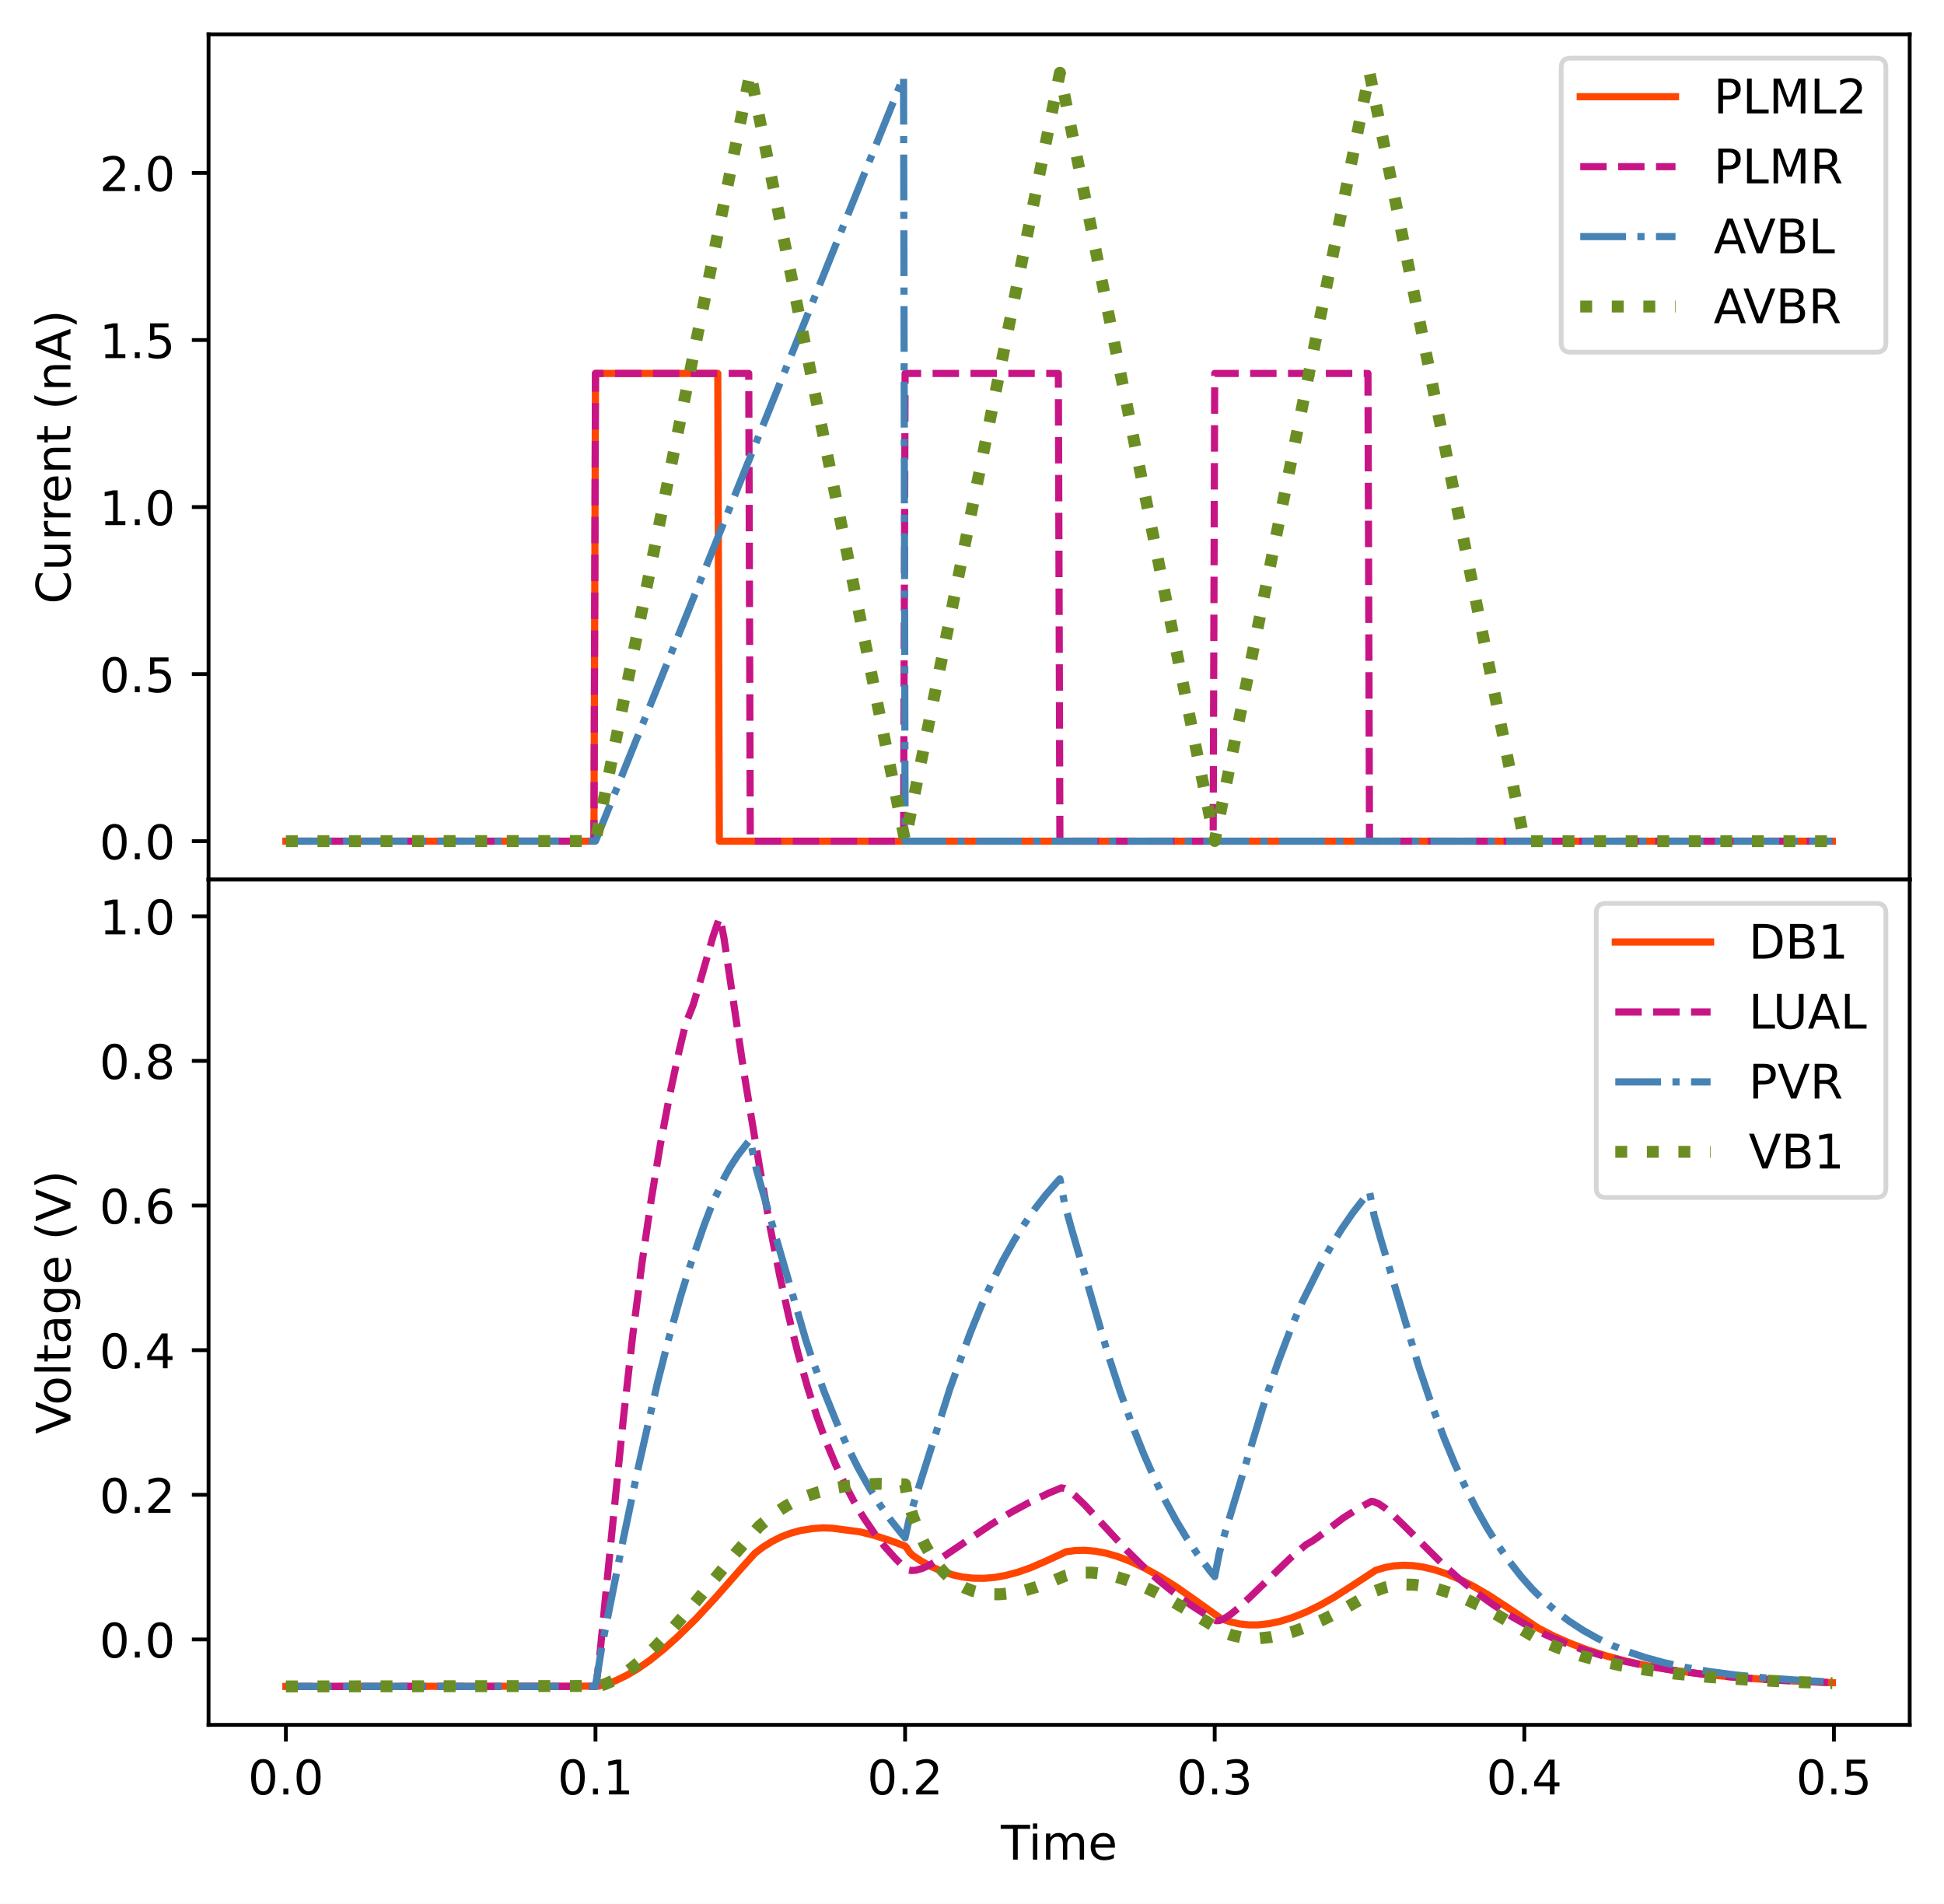
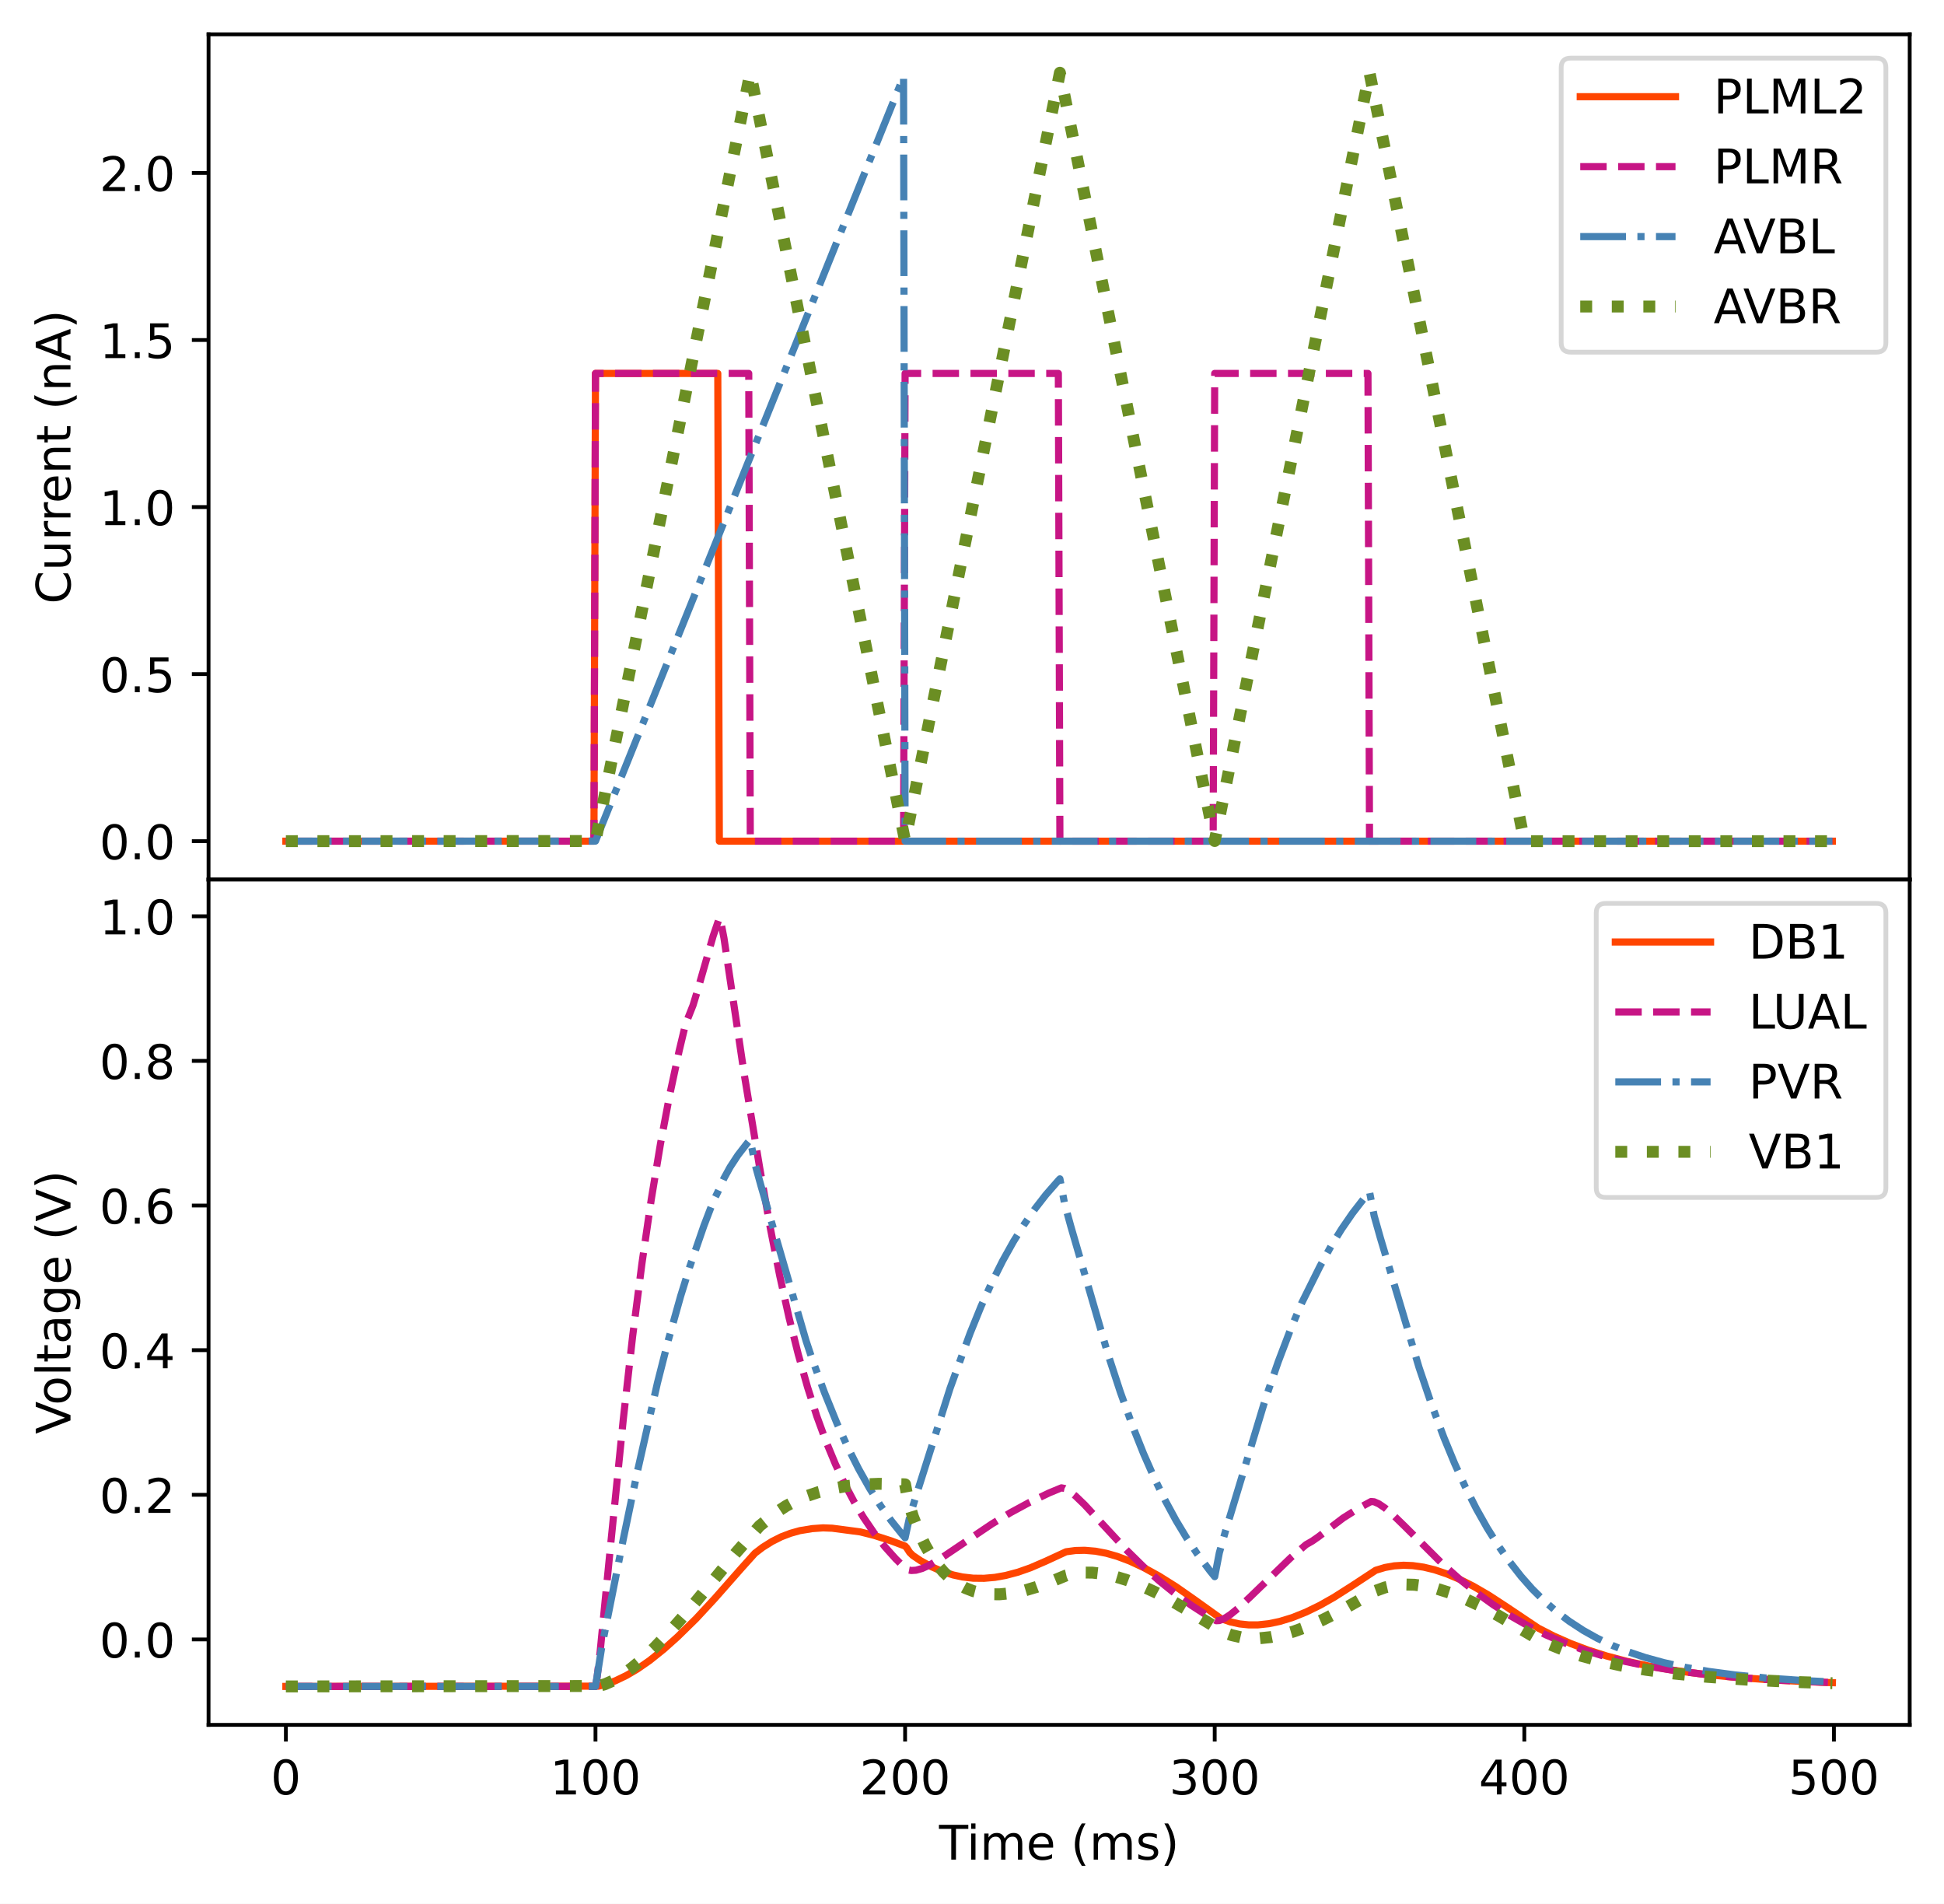
<svg xmlns="http://www.w3.org/2000/svg" xmlns:xlink="http://www.w3.org/1999/xlink" width="408.101pt" height="399.572pt" viewBox="0 0 408.101 399.572" version="1.1">
  <defs>
    <style type="text/css">*{stroke-linejoin: round; stroke-linecap: butt}</style>
  </defs>
  <g id="figure_1">
    <g id="patch_1">
      <path d="M 0 399.572  L 408.101 399.572  L 408.101 0  L 0 0  z " style="fill: #ffffff" />
    </g>
    <g id="axes_1">
      <g id="patch_2">
        <path d="M 43.781 184.608  L 400.901 184.608  L 400.901 7.2  L 43.781 7.2  z " style="fill: #ffffff" />
      </g>
      <g id="matplotlib.axis_1">
        <g id="xtick_1">
          <g id="line2d_1">
            <defs>
-               <path id="ma5ffc5fc45" d="M 0 0  L 0 3.5  " style="stroke: #000000; stroke-width: 0.8" />
+               <path id="m51ab5b1b56" d="M 0 0  L 0 3.5  " style="stroke: #000000; stroke-width: 0.8" />
            </defs>
            <g>
-               <use xlink:href="#ma5ffc5fc45" x="60.014" y="184.608" style="stroke: #000000; stroke-width: 0.8" />
+               <use xlink:href="#m51ab5b1b56" x="60.014" y="184.608" style="stroke: #000000; stroke-width: 0.8" />
            </g>
          </g>
        </g>
        <g id="xtick_2">
          <g id="line2d_2">
            <g>
-               <use xlink:href="#ma5ffc5fc45" x="125.01" y="184.608" style="stroke: #000000; stroke-width: 0.8" />
+               <use xlink:href="#m51ab5b1b56" x="125.01" y="184.608" style="stroke: #000000; stroke-width: 0.8" />
            </g>
          </g>
        </g>
        <g id="xtick_3">
          <g id="line2d_3">
            <g>
-               <use xlink:href="#ma5ffc5fc45" x="190.006" y="184.608" style="stroke: #000000; stroke-width: 0.8" />
+               <use xlink:href="#m51ab5b1b56" x="190.006" y="184.608" style="stroke: #000000; stroke-width: 0.8" />
            </g>
          </g>
        </g>
        <g id="xtick_4">
          <g id="line2d_4">
            <g>
-               <use xlink:href="#ma5ffc5fc45" x="255.002" y="184.608" style="stroke: #000000; stroke-width: 0.8" />
+               <use xlink:href="#m51ab5b1b56" x="255.002" y="184.608" style="stroke: #000000; stroke-width: 0.8" />
            </g>
          </g>
        </g>
        <g id="xtick_5">
          <g id="line2d_5">
            <g>
-               <use xlink:href="#ma5ffc5fc45" x="319.998" y="184.608" style="stroke: #000000; stroke-width: 0.8" />
+               <use xlink:href="#m51ab5b1b56" x="319.998" y="184.608" style="stroke: #000000; stroke-width: 0.8" />
            </g>
          </g>
        </g>
        <g id="xtick_6">
          <g id="line2d_6">
            <g>
-               <use xlink:href="#ma5ffc5fc45" x="384.994" y="184.608" style="stroke: #000000; stroke-width: 0.8" />
+               <use xlink:href="#m51ab5b1b56" x="384.994" y="184.608" style="stroke: #000000; stroke-width: 0.8" />
            </g>
          </g>
        </g>
      </g>
      <g id="matplotlib.axis_2">
        <g id="ytick_1">
          <g id="line2d_7">
            <defs>
-               <path id="meb4edc6df3" d="M 0 0  L -3.5 0  " style="stroke: #000000; stroke-width: 0.8" />
+               <path id="m906e0d917c" d="M 0 0  L -3.5 0  " style="stroke: #000000; stroke-width: 0.8" />
            </defs>
            <g>
-               <use xlink:href="#meb4edc6df3" x="43.781" y="176.544" style="stroke: #000000; stroke-width: 0.8" />
+               <use xlink:href="#m906e0d917c" x="43.781" y="176.544" style="stroke: #000000; stroke-width: 0.8" />
            </g>
          </g>
          <g id="text_1">
            <text style="font: 10px 'DejaVu Sans', 'Bitstream Vera Sans', 'Computer Modern Sans Serif', 'Lucida Grande', 'Verdana', 'Geneva', 'Lucid', 'Arial', 'Helvetica', 'Avant Garde', sans-serif; text-anchor: end" x="36.781" y="180.343" transform="rotate(-0 36.78125 180.3432)">0.0</text>
          </g>
        </g>
        <g id="ytick_2">
          <g id="line2d_8">
            <g>
-               <use xlink:href="#meb4edc6df3" x="43.781" y="141.483" style="stroke: #000000; stroke-width: 0.8" />
+               <use xlink:href="#m906e0d917c" x="43.781" y="141.483" style="stroke: #000000; stroke-width: 0.8" />
            </g>
          </g>
          <g id="text_2">
            <text style="font: 10px 'DejaVu Sans', 'Bitstream Vera Sans', 'Computer Modern Sans Serif', 'Lucida Grande', 'Verdana', 'Geneva', 'Lucid', 'Arial', 'Helvetica', 'Avant Garde', sans-serif; text-anchor: end" x="36.781" y="145.282" transform="rotate(-0 36.78125 145.2823)">0.5</text>
          </g>
        </g>
        <g id="ytick_3">
          <g id="line2d_9">
            <g>
-               <use xlink:href="#meb4edc6df3" x="43.781" y="106.422" style="stroke: #000000; stroke-width: 0.8" />
+               <use xlink:href="#m906e0d917c" x="43.781" y="106.422" style="stroke: #000000; stroke-width: 0.8" />
            </g>
          </g>
          <g id="text_3">
            <text style="font: 10px 'DejaVu Sans', 'Bitstream Vera Sans', 'Computer Modern Sans Serif', 'Lucida Grande', 'Verdana', 'Geneva', 'Lucid', 'Arial', 'Helvetica', 'Avant Garde', sans-serif; text-anchor: end" x="36.781" y="110.221" transform="rotate(-0 36.78125 110.2215)">1.0</text>
          </g>
        </g>
        <g id="ytick_4">
          <g id="line2d_10">
            <g>
-               <use xlink:href="#meb4edc6df3" x="43.781" y="71.361" style="stroke: #000000; stroke-width: 0.8" />
+               <use xlink:href="#m906e0d917c" x="43.781" y="71.361" style="stroke: #000000; stroke-width: 0.8" />
            </g>
          </g>
          <g id="text_4">
            <text style="font: 10px 'DejaVu Sans', 'Bitstream Vera Sans', 'Computer Modern Sans Serif', 'Lucida Grande', 'Verdana', 'Geneva', 'Lucid', 'Arial', 'Helvetica', 'Avant Garde', sans-serif; text-anchor: end" x="36.781" y="75.161" transform="rotate(-0 36.78125 75.16061)">1.5</text>
          </g>
        </g>
        <g id="ytick_5">
          <g id="line2d_11">
            <g>
-               <use xlink:href="#meb4edc6df3" x="43.781" y="36.301" style="stroke: #000000; stroke-width: 0.8" />
+               <use xlink:href="#m906e0d917c" x="43.781" y="36.301" style="stroke: #000000; stroke-width: 0.8" />
            </g>
          </g>
          <g id="text_5">
            <text style="font: 10px 'DejaVu Sans', 'Bitstream Vera Sans', 'Computer Modern Sans Serif', 'Lucida Grande', 'Verdana', 'Geneva', 'Lucid', 'Arial', 'Helvetica', 'Avant Garde', sans-serif; text-anchor: end" x="36.781" y="40.1" transform="rotate(-0 36.78125 40.09974)">2.0</text>
          </g>
        </g>
        <g id="text_6">
          <text style="font: 10px 'DejaVu Sans', 'Bitstream Vera Sans', 'Computer Modern Sans Serif', 'Lucida Grande', 'Verdana', 'Geneva', 'Lucid', 'Arial', 'Helvetica', 'Avant Garde', sans-serif; text-anchor: middle" x="14.798" y="95.904" transform="rotate(-90 14.79844 95.904)">Current (nA)</text>
        </g>
      </g>
      <g id="line2d_12">
-         <path d="M 60.014 176.544  L 124.685 176.544  L 125.01 78.374  L 150.683 78.374  L 151.008 176.544  L 384.669 176.544  L 384.669 176.544  " clip-path="url(#pa8894a0bd1)" style="fill: none; stroke: #ff4500; stroke-width: 1.5; stroke-linecap: square" />
+         <path d="M 60.014 176.544  L 124.685 176.544  L 125.01 78.374  L 150.683 78.374  L 151.008 176.544  L 384.669 176.544  L 384.669 176.544  " clip-path="url(#p26bff8b11b)" style="fill: none; stroke: #ff4500; stroke-width: 1.5; stroke-linecap: square" />
      </g>
      <g id="line2d_13">
-         <path d="M 60.014 176.544  L 124.685 176.544  L 125.01 78.374  L 157.183 78.374  L 157.508 176.544  L 189.681 176.544  L 190.006 78.374  L 222.179 78.374  L 222.504 176.544  L 254.677 176.544  L 255.002 78.374  L 287.175 78.374  L 287.5 176.544  L 384.669 176.544  L 384.669 176.544  " clip-path="url(#pa8894a0bd1)" style="fill: none; stroke-dasharray: 5.55,2.4; stroke-dashoffset: 0; stroke: #c71585; stroke-width: 1.5" />
+         <path d="M 60.014 176.544  L 124.685 176.544  L 125.01 78.374  L 157.183 78.374  L 157.508 176.544  L 189.681 176.544  L 190.006 78.374  L 222.179 78.374  L 222.504 176.544  L 254.677 176.544  L 255.002 78.374  L 287.175 78.374  L 287.5 176.544  L 384.669 176.544  L 384.669 176.544  " clip-path="url(#p26bff8b11b)" style="fill: none; stroke-dasharray: 5.55,2.4; stroke-dashoffset: 0; stroke: #c71585; stroke-width: 1.5" />
      </g>
      <g id="line2d_14">
-         <path d="M 60.014 176.544  L 125.01 176.528  L 189.681 16.054  L 190.006 176.544  L 384.669 176.544  L 384.669 176.544  " clip-path="url(#pa8894a0bd1)" style="fill: none; stroke-dasharray: 9.6,2.4,1.5,2.4; stroke-dashoffset: 0; stroke: #4682b4; stroke-width: 1.5" />
+         <path d="M 60.014 176.544  L 125.01 176.528  L 189.681 16.054  L 190.006 176.544  L 384.669 176.544  L 384.669 176.544  " clip-path="url(#p26bff8b11b)" style="fill: none; stroke-dasharray: 9.6,2.4,1.5,2.4; stroke-dashoffset: 0; stroke: #4682b4; stroke-width: 1.5" />
      </g>
      <g id="line2d_15">
-         <path d="M 60.014 176.544  L 125.01 176.512  L 157.508 15.264  L 190.006 176.512  L 222.504 15.264  L 255.002 176.512  L 287.5 15.264  L 319.998 176.544  L 384.669 176.544  L 384.669 176.544  " clip-path="url(#pa8894a0bd1)" style="fill: none; stroke-dasharray: 2.5,4.125; stroke-dashoffset: 0; stroke: #6b8e23; stroke-width: 2.5" />
+         <path d="M 60.014 176.544  L 125.01 176.512  L 157.508 15.264  L 190.006 176.512  L 222.504 15.264  L 255.002 176.512  L 287.5 15.264  L 319.998 176.544  L 384.669 176.544  L 384.669 176.544  " clip-path="url(#p26bff8b11b)" style="fill: none; stroke-dasharray: 2.5,4.125; stroke-dashoffset: 0; stroke: #6b8e23; stroke-width: 2.5" />
      </g>
      <g id="patch_3">
        <path d="M 43.781 184.608  L 43.781 7.2  " style="fill: none; stroke: #000000; stroke-width: 0.8; stroke-linejoin: miter; stroke-linecap: square" />
      </g>
      <g id="patch_4">
        <path d="M 400.901 184.608  L 400.901 7.2  " style="fill: none; stroke: #000000; stroke-width: 0.8; stroke-linejoin: miter; stroke-linecap: square" />
      </g>
      <g id="patch_5">
        <path d="M 43.781 184.608  L 400.901 184.608  " style="fill: none; stroke: #000000; stroke-width: 0.8; stroke-linejoin: miter; stroke-linecap: square" />
      </g>
      <g id="patch_6">
        <path d="M 43.781 7.2  L 400.901 7.2  " style="fill: none; stroke: #000000; stroke-width: 0.8; stroke-linejoin: miter; stroke-linecap: square" />
      </g>
      <g id="legend_1">
        <g id="patch_7">
          <path d="M 329.737 73.912  L 393.901 73.912  Q 395.901 73.912 395.901 71.912  L 395.901 14.2  Q 395.901 12.2 393.901 12.2  L 329.737 12.2  Q 327.737 12.2 327.737 14.2  L 327.737 71.912  Q 327.737 73.912 329.737 73.912  z " style="fill: #ffffff; opacity: 0.8; stroke: #cccccc; stroke-linejoin: miter" />
        </g>
        <g id="line2d_16">
          <path d="M 331.737 20.298  L 341.737 20.298  L 351.737 20.298  " style="fill: none; stroke: #ff4500; stroke-width: 1.5; stroke-linecap: square" />
        </g>
        <g id="text_7">
          <text style="font: 10px 'DejaVu Sans', 'Bitstream Vera Sans', 'Computer Modern Sans Serif', 'Lucida Grande', 'Verdana', 'Geneva', 'Lucid', 'Arial', 'Helvetica', 'Avant Garde', sans-serif; text-anchor: start" x="359.737" y="23.798" transform="rotate(-0 359.7372 23.79844)">PLML2</text>
        </g>
        <g id="line2d_17">
          <path d="M 331.737 34.977  L 341.737 34.977  L 351.737 34.977  " style="fill: none; stroke-dasharray: 5.55,2.4; stroke-dashoffset: 0; stroke: #c71585; stroke-width: 1.5" />
        </g>
        <g id="text_8">
          <text style="font: 10px 'DejaVu Sans', 'Bitstream Vera Sans', 'Computer Modern Sans Serif', 'Lucida Grande', 'Verdana', 'Geneva', 'Lucid', 'Arial', 'Helvetica', 'Avant Garde', sans-serif; text-anchor: start" x="359.737" y="38.477" transform="rotate(-0 359.7372 38.47656)">PLMR</text>
        </g>
        <g id="line2d_18">
          <path d="M 331.737 49.655  L 341.737 49.655  L 351.737 49.655  " style="fill: none; stroke-dasharray: 9.6,2.4,1.5,2.4; stroke-dashoffset: 0; stroke: #4682b4; stroke-width: 1.5" />
        </g>
        <g id="text_9">
          <text style="font: 10px 'DejaVu Sans', 'Bitstream Vera Sans', 'Computer Modern Sans Serif', 'Lucida Grande', 'Verdana', 'Geneva', 'Lucid', 'Arial', 'Helvetica', 'Avant Garde', sans-serif; text-anchor: start" x="359.737" y="53.155" transform="rotate(-0 359.7372 53.15469)">AVBL</text>
        </g>
        <g id="line2d_19">
          <path d="M 331.737 64.333  L 341.737 64.333  L 351.737 64.333  " style="fill: none; stroke-dasharray: 2.5,4.125; stroke-dashoffset: 0; stroke: #6b8e23; stroke-width: 2.5" />
        </g>
        <g id="text_10">
          <text style="font: 10px 'DejaVu Sans', 'Bitstream Vera Sans', 'Computer Modern Sans Serif', 'Lucida Grande', 'Verdana', 'Geneva', 'Lucid', 'Arial', 'Helvetica', 'Avant Garde', sans-serif; text-anchor: start" x="359.737" y="67.833" transform="rotate(-0 359.7372 67.83281)">AVBR</text>
        </g>
      </g>
    </g>
    <g id="axes_2">
      <g id="patch_8">
        <path d="M 43.781 362.016  L 400.901 362.016  L 400.901 184.608  L 43.781 184.608  z " style="fill: #ffffff" />
      </g>
      <g id="matplotlib.axis_3">
        <g id="xtick_7">
          <g id="line2d_20">
            <g>
-               <use xlink:href="#ma5ffc5fc45" x="60.014" y="362.016" style="stroke: #000000; stroke-width: 0.8" />
+               <use xlink:href="#m51ab5b1b56" x="60.014" y="362.016" style="stroke: #000000; stroke-width: 0.8" />
            </g>
          </g>
          <g id="text_11">
-             <text style="font: 10px 'DejaVu Sans', 'Bitstream Vera Sans', 'Computer Modern Sans Serif', 'Lucida Grande', 'Verdana', 'Geneva', 'Lucid', 'Arial', 'Helvetica', 'Avant Garde', sans-serif; text-anchor: middle" x="60.014" y="376.614" transform="rotate(-0 60.01398 376.6144)">0.0</text>
+             <text style="font: 10px 'DejaVu Sans', 'Bitstream Vera Sans', 'Computer Modern Sans Serif', 'Lucida Grande', 'Verdana', 'Geneva', 'Lucid', 'Arial', 'Helvetica', 'Avant Garde', sans-serif; text-anchor: middle" x="60.014" y="376.614" transform="rotate(-0 60.01398 376.6144)">0</text>
          </g>
        </g>
        <g id="xtick_8">
          <g id="line2d_21">
            <g>
-               <use xlink:href="#ma5ffc5fc45" x="125.01" y="362.016" style="stroke: #000000; stroke-width: 0.8" />
+               <use xlink:href="#m51ab5b1b56" x="125.01" y="362.016" style="stroke: #000000; stroke-width: 0.8" />
            </g>
          </g>
          <g id="text_12">
-             <text style="font: 10px 'DejaVu Sans', 'Bitstream Vera Sans', 'Computer Modern Sans Serif', 'Lucida Grande', 'Verdana', 'Geneva', 'Lucid', 'Arial', 'Helvetica', 'Avant Garde', sans-serif; text-anchor: middle" x="125.01" y="376.614" transform="rotate(-0 125.0099 376.6144)">0.1</text>
+             <text style="font: 10px 'DejaVu Sans', 'Bitstream Vera Sans', 'Computer Modern Sans Serif', 'Lucida Grande', 'Verdana', 'Geneva', 'Lucid', 'Arial', 'Helvetica', 'Avant Garde', sans-serif; text-anchor: middle" x="125.01" y="376.614" transform="rotate(-0 125.0099 376.6144)">100</text>
          </g>
        </g>
        <g id="xtick_9">
          <g id="line2d_22">
            <g>
-               <use xlink:href="#ma5ffc5fc45" x="190.006" y="362.016" style="stroke: #000000; stroke-width: 0.8" />
+               <use xlink:href="#m51ab5b1b56" x="190.006" y="362.016" style="stroke: #000000; stroke-width: 0.8" />
            </g>
          </g>
          <g id="text_13">
-             <text style="font: 10px 'DejaVu Sans', 'Bitstream Vera Sans', 'Computer Modern Sans Serif', 'Lucida Grande', 'Verdana', 'Geneva', 'Lucid', 'Arial', 'Helvetica', 'Avant Garde', sans-serif; text-anchor: middle" x="190.006" y="376.614" transform="rotate(-0 190.0058 376.6144)">0.2</text>
+             <text style="font: 10px 'DejaVu Sans', 'Bitstream Vera Sans', 'Computer Modern Sans Serif', 'Lucida Grande', 'Verdana', 'Geneva', 'Lucid', 'Arial', 'Helvetica', 'Avant Garde', sans-serif; text-anchor: middle" x="190.006" y="376.614" transform="rotate(-0 190.0058 376.6144)">200</text>
          </g>
        </g>
        <g id="xtick_10">
          <g id="line2d_23">
            <g>
-               <use xlink:href="#ma5ffc5fc45" x="255.002" y="362.016" style="stroke: #000000; stroke-width: 0.8" />
+               <use xlink:href="#m51ab5b1b56" x="255.002" y="362.016" style="stroke: #000000; stroke-width: 0.8" />
            </g>
          </g>
          <g id="text_14">
-             <text style="font: 10px 'DejaVu Sans', 'Bitstream Vera Sans', 'Computer Modern Sans Serif', 'Lucida Grande', 'Verdana', 'Geneva', 'Lucid', 'Arial', 'Helvetica', 'Avant Garde', sans-serif; text-anchor: middle" x="255.002" y="376.614" transform="rotate(-0 255.0017 376.6144)">0.3</text>
+             <text style="font: 10px 'DejaVu Sans', 'Bitstream Vera Sans', 'Computer Modern Sans Serif', 'Lucida Grande', 'Verdana', 'Geneva', 'Lucid', 'Arial', 'Helvetica', 'Avant Garde', sans-serif; text-anchor: middle" x="255.002" y="376.614" transform="rotate(-0 255.0017 376.6144)">300</text>
          </g>
        </g>
        <g id="xtick_11">
          <g id="line2d_24">
            <g>
-               <use xlink:href="#ma5ffc5fc45" x="319.998" y="362.016" style="stroke: #000000; stroke-width: 0.8" />
+               <use xlink:href="#m51ab5b1b56" x="319.998" y="362.016" style="stroke: #000000; stroke-width: 0.8" />
            </g>
          </g>
          <g id="text_15">
-             <text style="font: 10px 'DejaVu Sans', 'Bitstream Vera Sans', 'Computer Modern Sans Serif', 'Lucida Grande', 'Verdana', 'Geneva', 'Lucid', 'Arial', 'Helvetica', 'Avant Garde', sans-serif; text-anchor: middle" x="319.998" y="376.614" transform="rotate(-0 319.9976 376.6144)">0.4</text>
+             <text style="font: 10px 'DejaVu Sans', 'Bitstream Vera Sans', 'Computer Modern Sans Serif', 'Lucida Grande', 'Verdana', 'Geneva', 'Lucid', 'Arial', 'Helvetica', 'Avant Garde', sans-serif; text-anchor: middle" x="319.998" y="376.614" transform="rotate(-0 319.9976 376.6144)">400</text>
          </g>
        </g>
        <g id="xtick_12">
          <g id="line2d_25">
            <g>
-               <use xlink:href="#ma5ffc5fc45" x="384.994" y="362.016" style="stroke: #000000; stroke-width: 0.8" />
+               <use xlink:href="#m51ab5b1b56" x="384.994" y="362.016" style="stroke: #000000; stroke-width: 0.8" />
            </g>
          </g>
          <g id="text_16">
-             <text style="font: 10px 'DejaVu Sans', 'Bitstream Vera Sans', 'Computer Modern Sans Serif', 'Lucida Grande', 'Verdana', 'Geneva', 'Lucid', 'Arial', 'Helvetica', 'Avant Garde', sans-serif; text-anchor: middle" x="384.994" y="376.614" transform="rotate(-0 384.9935 376.6144)">0.5</text>
+             <text style="font: 10px 'DejaVu Sans', 'Bitstream Vera Sans', 'Computer Modern Sans Serif', 'Lucida Grande', 'Verdana', 'Geneva', 'Lucid', 'Arial', 'Helvetica', 'Avant Garde', sans-serif; text-anchor: middle" x="384.994" y="376.614" transform="rotate(-0 384.9935 376.6144)">500</text>
          </g>
        </g>
        <g id="text_17">
-           <text style="font: 10px 'DejaVu Sans', 'Bitstream Vera Sans', 'Computer Modern Sans Serif', 'Lucida Grande', 'Verdana', 'Geneva', 'Lucid', 'Arial', 'Helvetica', 'Avant Garde', sans-serif; text-anchor: middle" x="222.341" y="390.293" transform="rotate(-0 222.3413 390.2926)">Time</text>
+           <text style="font: 10px 'DejaVu Sans', 'Bitstream Vera Sans', 'Computer Modern Sans Serif', 'Lucida Grande', 'Verdana', 'Geneva', 'Lucid', 'Arial', 'Helvetica', 'Avant Garde', sans-serif; text-anchor: middle" x="222.341" y="390.293" transform="rotate(-0 222.3413 390.2926)">Time (ms)</text>
        </g>
      </g>
      <g id="matplotlib.axis_4">
        <g id="ytick_6">
          <g id="line2d_26">
            <g>
-               <use xlink:href="#meb4edc6df3" x="43.781" y="344.086" style="stroke: #000000; stroke-width: 0.8" />
+               <use xlink:href="#m906e0d917c" x="43.781" y="344.086" style="stroke: #000000; stroke-width: 0.8" />
            </g>
          </g>
          <g id="text_18">
            <text style="font: 10px 'DejaVu Sans', 'Bitstream Vera Sans', 'Computer Modern Sans Serif', 'Lucida Grande', 'Verdana', 'Geneva', 'Lucid', 'Arial', 'Helvetica', 'Avant Garde', sans-serif; text-anchor: end" x="36.781" y="347.886" transform="rotate(-0 36.78125 347.8855)">0.0</text>
          </g>
        </g>
        <g id="ytick_7">
          <g id="line2d_27">
            <g>
-               <use xlink:href="#meb4edc6df3" x="43.781" y="313.73" style="stroke: #000000; stroke-width: 0.8" />
+               <use xlink:href="#m906e0d917c" x="43.781" y="313.73" style="stroke: #000000; stroke-width: 0.8" />
            </g>
          </g>
          <g id="text_19">
            <text style="font: 10px 'DejaVu Sans', 'Bitstream Vera Sans', 'Computer Modern Sans Serif', 'Lucida Grande', 'Verdana', 'Geneva', 'Lucid', 'Arial', 'Helvetica', 'Avant Garde', sans-serif; text-anchor: end" x="36.781" y="317.529" transform="rotate(-0 36.78125 317.5295)">0.2</text>
          </g>
        </g>
        <g id="ytick_8">
          <g id="line2d_28">
            <g>
-               <use xlink:href="#meb4edc6df3" x="43.781" y="283.374" style="stroke: #000000; stroke-width: 0.8" />
+               <use xlink:href="#m906e0d917c" x="43.781" y="283.374" style="stroke: #000000; stroke-width: 0.8" />
            </g>
          </g>
          <g id="text_20">
            <text style="font: 10px 'DejaVu Sans', 'Bitstream Vera Sans', 'Computer Modern Sans Serif', 'Lucida Grande', 'Verdana', 'Geneva', 'Lucid', 'Arial', 'Helvetica', 'Avant Garde', sans-serif; text-anchor: end" x="36.781" y="287.173" transform="rotate(-0 36.78125 287.1734)">0.4</text>
          </g>
        </g>
        <g id="ytick_9">
          <g id="line2d_29">
            <g>
-               <use xlink:href="#meb4edc6df3" x="43.781" y="253.018" style="stroke: #000000; stroke-width: 0.8" />
+               <use xlink:href="#m906e0d917c" x="43.781" y="253.018" style="stroke: #000000; stroke-width: 0.8" />
            </g>
          </g>
          <g id="text_21">
            <text style="font: 10px 'DejaVu Sans', 'Bitstream Vera Sans', 'Computer Modern Sans Serif', 'Lucida Grande', 'Verdana', 'Geneva', 'Lucid', 'Arial', 'Helvetica', 'Avant Garde', sans-serif; text-anchor: end" x="36.781" y="256.817" transform="rotate(-0 36.78125 256.8174)">0.6</text>
          </g>
        </g>
        <g id="ytick_10">
          <g id="line2d_30">
            <g>
-               <use xlink:href="#meb4edc6df3" x="43.781" y="222.662" style="stroke: #000000; stroke-width: 0.8" />
+               <use xlink:href="#m906e0d917c" x="43.781" y="222.662" style="stroke: #000000; stroke-width: 0.8" />
            </g>
          </g>
          <g id="text_22">
            <text style="font: 10px 'DejaVu Sans', 'Bitstream Vera Sans', 'Computer Modern Sans Serif', 'Lucida Grande', 'Verdana', 'Geneva', 'Lucid', 'Arial', 'Helvetica', 'Avant Garde', sans-serif; text-anchor: end" x="36.781" y="226.461" transform="rotate(-0 36.78125 226.4613)">0.8</text>
          </g>
        </g>
        <g id="ytick_11">
          <g id="line2d_31">
            <g>
-               <use xlink:href="#meb4edc6df3" x="43.781" y="192.306" style="stroke: #000000; stroke-width: 0.8" />
+               <use xlink:href="#m906e0d917c" x="43.781" y="192.306" style="stroke: #000000; stroke-width: 0.8" />
            </g>
          </g>
          <g id="text_23">
            <text style="font: 10px 'DejaVu Sans', 'Bitstream Vera Sans', 'Computer Modern Sans Serif', 'Lucida Grande', 'Verdana', 'Geneva', 'Lucid', 'Arial', 'Helvetica', 'Avant Garde', sans-serif; text-anchor: end" x="36.781" y="196.105" transform="rotate(-0 36.78125 196.1053)">1.0</text>
          </g>
        </g>
        <g id="text_24">
          <text style="font: 10px 'DejaVu Sans', 'Bitstream Vera Sans', 'Computer Modern Sans Serif', 'Lucida Grande', 'Verdana', 'Geneva', 'Lucid', 'Arial', 'Helvetica', 'Avant Garde', sans-serif; text-anchor: middle" x="14.798" y="273.312" transform="rotate(-90 14.79844 273.312)">Voltage (V)</text>
        </g>
      </g>
      <g id="line2d_32">
-         <path d="M 60.014 353.952  L 125.66 353.893  L 127.285 353.469  L 129.235 352.745  L 131.509 351.646  L 133.784 350.311  L 136.384 348.505  L 139.309 346.161  L 142.234 343.545  L 146.134 339.724  L 150.033 335.513  L 155.558 329.244  L 158.483 325.99  L 160.108 324.75  L 162.058 323.53  L 164.007 322.547  L 165.957 321.804  L 167.907 321.255  L 170.507 320.827  L 172.782 320.668  L 174.732 320.743  L 180.581 321.514  L 183.506 322.247  L 187.081 323.399  L 190.006 324.49  L 190.331 324.838  L 190.981 325.837  L 191.631 326.467  L 193.256 327.562  L 195.53 328.816  L 197.805 329.811  L 200.08 330.549  L 202.03 330.974  L 204.305 331.233  L 206.58 331.256  L 208.855 331.058  L 211.129 330.653  L 213.729 329.961  L 216.329 329.046  L 219.579 327.641  L 223.804 325.686  L 225.754 325.422  L 227.703 325.376  L 229.978 325.568  L 232.253 326.002  L 234.528 326.651  L 237.128 327.627  L 240.053 328.985  L 243.302 330.772  L 246.877 333.02  L 250.777 335.748  L 256.302 339.707  L 258.251 340.394  L 260.201 340.827  L 262.151 341.031  L 264.101 341.027  L 266.376 340.782  L 268.651 340.305  L 271.251 339.513  L 274.175 338.342  L 277.1 336.914  L 280.025 335.259  L 283.925 332.775  L 288.8 329.572  L 290.749 328.983  L 292.699 328.638  L 294.649 328.515  L 296.599 328.594  L 298.874 328.918  L 301.149 329.465  L 303.749 330.336  L 306.348 331.435  L 309.273 332.908  L 312.523 334.796  L 316.098 337.129  L 322.922 341.707  L 326.172 343.374  L 329.747 344.955  L 333.322 346.303  L 337.222 347.545  L 341.446 348.662  L 346.321 349.707  L 351.521 350.591  L 357.37 351.362  L 364.195 352.035  L 372.319 352.606  L 382.394 353.079  L 384.669 353.159  L 384.669 353.159  " clip-path="url(#pdf61e0c92b)" style="fill: none; stroke: #ff4500; stroke-width: 1.5; stroke-linecap: square" />
+         <path d="M 60.014 353.952  L 125.66 353.893  L 127.285 353.469  L 129.235 352.745  L 131.509 351.646  L 133.784 350.311  L 136.384 348.505  L 139.309 346.161  L 142.234 343.545  L 146.134 339.724  L 150.033 335.513  L 155.558 329.244  L 158.483 325.99  L 160.108 324.75  L 162.058 323.53  L 164.007 322.547  L 165.957 321.804  L 167.907 321.255  L 170.507 320.827  L 172.782 320.668  L 174.732 320.743  L 180.581 321.514  L 183.506 322.247  L 187.081 323.399  L 190.006 324.49  L 190.331 324.838  L 190.981 325.837  L 191.631 326.467  L 193.256 327.562  L 195.53 328.816  L 197.805 329.811  L 200.08 330.549  L 202.03 330.974  L 204.305 331.233  L 206.58 331.256  L 208.855 331.058  L 211.129 330.653  L 213.729 329.961  L 216.329 329.046  L 219.579 327.641  L 223.804 325.686  L 225.754 325.422  L 227.703 325.376  L 229.978 325.568  L 232.253 326.002  L 234.528 326.651  L 237.128 327.627  L 240.053 328.985  L 243.302 330.772  L 246.877 333.02  L 250.777 335.748  L 256.302 339.707  L 258.251 340.394  L 260.201 340.827  L 262.151 341.031  L 264.101 341.027  L 266.376 340.782  L 268.651 340.305  L 271.251 339.513  L 274.175 338.342  L 277.1 336.914  L 280.025 335.259  L 283.925 332.775  L 288.8 329.572  L 290.749 328.983  L 292.699 328.638  L 294.649 328.515  L 296.599 328.594  L 298.874 328.918  L 301.149 329.465  L 303.749 330.336  L 306.348 331.435  L 309.273 332.908  L 312.523 334.796  L 316.098 337.129  L 322.922 341.707  L 326.172 343.374  L 329.747 344.955  L 333.322 346.303  L 337.222 347.545  L 341.446 348.662  L 346.321 349.707  L 351.521 350.591  L 357.37 351.362  L 364.195 352.035  L 372.319 352.606  L 382.394 353.079  L 384.669 353.159  L 384.669 353.159  " clip-path="url(#p274c5fb7d6)" style="fill: none; stroke: #ff4500; stroke-width: 1.5; stroke-linecap: square" />
      </g>
      <g id="line2d_33">
-         <path d="M 60.014 353.952  L 125.01 353.952  L 125.335 352.164  L 125.985 346.664  L 128.26 323.536  L 130.86 297.749  L 132.809 280.445  L 134.759 265.195  L 136.709 251.797  L 138.659 240.029  L 140.609 229.699  L 142.559 220.617  L 143.859 215.172  L 144.509 213.456  L 145.484 210.996  L 146.459 207.79  L 149.708 196.461  L 151.008 192.672  L 151.333 193.511  L 151.983 196.897  L 153.608 207.794  L 156.208 225.318  L 159.458 244.956  L 161.733 257.861  L 163.682 267.725  L 165.632 276.502  L 167.582 284.272  L 169.532 291.167  L 171.482 297.262  L 173.432 302.598  L 175.382 307.307  L 177.332 311.47  L 179.281 315.152  L 181.231 318.412  L 183.506 321.75  L 185.781 324.658  L 188.056 327.192  L 190.006 329.108  L 190.656 329.495  L 191.306 329.619  L 192.281 329.559  L 193.581 329.195  L 195.205 328.449  L 197.48 327.094  L 202.68 323.583  L 208.205 319.855  L 212.104 317.494  L 216.004 315.377  L 220.229 313.34  L 222.829 312.266  L 223.479 312.399  L 224.454 312.938  L 225.754 313.958  L 227.703 315.835  L 230.953 319.349  L 236.478 325.312  L 240.053 328.834  L 243.302 331.741  L 246.552 334.367  L 250.127 336.953  L 253.702 339.259  L 255.327 340.158  L 255.977 340.126  L 256.952 339.732  L 258.251 338.899  L 259.876 337.58  L 262.476 335.138  L 270.926 326.968  L 274.175 324.19  L 275.475 323.447  L 276.775 322.543  L 281.975 318.593  L 285.225 316.543  L 287.825 315.138  L 288.475 315.195  L 289.45 315.624  L 290.749 316.504  L 292.374 317.886  L 294.974 320.417  L 302.774 328.193  L 306.348 331.383  L 309.923 334.258  L 313.498 336.827  L 317.073 339.119  L 320.973 341.345  L 324.547 343.135  L 328.122 344.685  L 332.022 346.132  L 336.247 347.449  L 340.796 348.622  L 345.671 349.644  L 351.196 350.565  L 357.37 351.361  L 364.52 352.048  L 372.969 352.625  L 383.369 353.098  L 384.669 353.143  L 384.669 353.143  " clip-path="url(#pdf61e0c92b)" style="fill: none; stroke-dasharray: 5.55,2.4; stroke-dashoffset: 0; stroke: #c71585; stroke-width: 1.5" />
+         <path d="M 60.014 353.952  L 125.01 353.952  L 125.335 352.164  L 125.985 346.664  L 128.26 323.536  L 130.86 297.749  L 132.809 280.445  L 134.759 265.195  L 136.709 251.797  L 138.659 240.029  L 140.609 229.699  L 142.559 220.617  L 143.859 215.172  L 144.509 213.456  L 145.484 210.996  L 146.459 207.79  L 149.708 196.461  L 151.008 192.672  L 151.333 193.511  L 151.983 196.897  L 153.608 207.794  L 156.208 225.318  L 159.458 244.956  L 161.733 257.861  L 163.682 267.725  L 165.632 276.502  L 167.582 284.272  L 169.532 291.167  L 171.482 297.262  L 173.432 302.598  L 175.382 307.307  L 177.332 311.47  L 179.281 315.152  L 181.231 318.412  L 183.506 321.75  L 185.781 324.658  L 188.056 327.192  L 190.006 329.108  L 190.656 329.495  L 191.306 329.619  L 192.281 329.559  L 193.581 329.195  L 195.205 328.449  L 197.48 327.094  L 202.68 323.583  L 208.205 319.855  L 212.104 317.494  L 216.004 315.377  L 220.229 313.34  L 222.829 312.266  L 223.479 312.399  L 224.454 312.938  L 225.754 313.958  L 227.703 315.835  L 230.953 319.349  L 236.478 325.312  L 240.053 328.834  L 243.302 331.741  L 246.552 334.367  L 250.127 336.953  L 253.702 339.259  L 255.327 340.158  L 255.977 340.126  L 256.952 339.732  L 258.251 338.899  L 259.876 337.58  L 262.476 335.138  L 270.926 326.968  L 274.175 324.19  L 275.475 323.447  L 276.775 322.543  L 281.975 318.593  L 285.225 316.543  L 287.825 315.138  L 288.475 315.195  L 289.45 315.624  L 290.749 316.504  L 292.374 317.886  L 294.974 320.417  L 302.774 328.193  L 306.348 331.383  L 309.923 334.258  L 313.498 336.827  L 317.073 339.119  L 320.973 341.345  L 324.547 343.135  L 328.122 344.685  L 332.022 346.132  L 336.247 347.449  L 340.796 348.622  L 345.671 349.644  L 351.196 350.565  L 357.37 351.361  L 364.52 352.048  L 372.969 352.625  L 383.369 353.098  L 384.669 353.143  L 384.669 353.143  " clip-path="url(#p274c5fb7d6)" style="fill: none; stroke-dasharray: 5.55,2.4; stroke-dashoffset: 0; stroke: #c71585; stroke-width: 1.5" />
      </g>
      <g id="line2d_34">
-         <path d="M 60.014 353.952  L 125.01 353.952  L 126.31 345.764  L 130.86 322.971  L 133.784 308.955  L 138.009 290.269  L 140.284 281.319  L 142.884 272.039  L 144.834 265.766  L 147.758 257.291  L 149.708 252.197  L 150.683 250.19  L 151.983 247.295  L 153.283 244.929  L 154.908 242.449  L 156.858 239.933  L 157.508 239.178  L 158.483 244.276  L 159.783 248.978  L 169.207 281.385  L 170.507 285.289  L 173.107 292.332  L 175.707 298.746  L 177.982 303.782  L 180.256 308.301  L 182.531 312.339  L 184.806 315.956  L 187.081 319.155  L 189.356 321.999  L 190.006 322.753  L 190.981 318.28  L 192.606 312.987  L 199.43 291.425  L 201.38 286.043  L 203.655 279.826  L 205.93 274.228  L 208.205 269.184  L 210.479 264.645  L 212.754 260.571  L 215.029 256.923  L 217.304 253.657  L 219.579 250.735  L 222.179 247.764  L 222.504 247.418  L 223.479 252.576  L 224.779 257.321  L 232.578 284.181  L 235.178 292.129  L 237.778 299.348  L 240.053 305.062  L 242.327 310.236  L 244.602 314.901  L 246.877 319.099  L 249.152 322.871  L 251.427 326.26  L 254.027 329.717  L 255.002 330.909  L 255.977 325.884  L 257.277 321.31  L 265.726 293.379  L 268.326 285.832  L 270.926 279.002  L 273.201 273.608  L 277.1 265.777  L 279.375 261.621  L 281.65 257.944  L 283.925 254.642  L 286.525 251.281  L 287.5 250.123  L 288.475 255.181  L 289.775 259.798  L 297.899 287.017  L 300.499 294.7  L 303.099 301.668  L 305.374 307.176  L 307.648 312.159  L 309.923 316.649  L 312.198 320.686  L 314.473 324.312  L 316.748 327.568  L 319.348 330.889  L 321.622 333.465  L 324.222 336.047  L 326.822 338.302  L 329.422 340.268  L 332.347 342.181  L 335.272 343.82  L 338.521 345.366  L 341.771 346.669  L 345.346 347.866  L 349.246 348.94  L 353.795 349.947  L 358.67 350.793  L 364.195 351.529  L 370.694 352.17  L 378.494 352.711  L 384.669 353.016  L 384.669 353.016  " clip-path="url(#pdf61e0c92b)" style="fill: none; stroke-dasharray: 9.6,2.4,1.5,2.4; stroke-dashoffset: 0; stroke: #4682b4; stroke-width: 1.5" />
+         <path d="M 60.014 353.952  L 125.01 353.952  L 126.31 345.764  L 130.86 322.971  L 133.784 308.955  L 138.009 290.269  L 140.284 281.319  L 142.884 272.039  L 144.834 265.766  L 147.758 257.291  L 149.708 252.197  L 150.683 250.19  L 151.983 247.295  L 153.283 244.929  L 154.908 242.449  L 156.858 239.933  L 157.508 239.178  L 158.483 244.276  L 159.783 248.978  L 169.207 281.385  L 170.507 285.289  L 173.107 292.332  L 175.707 298.746  L 177.982 303.782  L 180.256 308.301  L 182.531 312.339  L 184.806 315.956  L 187.081 319.155  L 189.356 321.999  L 190.006 322.753  L 190.981 318.28  L 192.606 312.987  L 199.43 291.425  L 201.38 286.043  L 203.655 279.826  L 205.93 274.228  L 208.205 269.184  L 210.479 264.645  L 212.754 260.571  L 215.029 256.923  L 217.304 253.657  L 219.579 250.735  L 222.179 247.764  L 222.504 247.418  L 223.479 252.576  L 224.779 257.321  L 232.578 284.181  L 235.178 292.129  L 237.778 299.348  L 240.053 305.062  L 242.327 310.236  L 244.602 314.901  L 246.877 319.099  L 249.152 322.871  L 251.427 326.26  L 254.027 329.717  L 255.002 330.909  L 255.977 325.884  L 257.277 321.31  L 265.726 293.379  L 268.326 285.832  L 270.926 279.002  L 273.201 273.608  L 277.1 265.777  L 279.375 261.621  L 281.65 257.944  L 283.925 254.642  L 286.525 251.281  L 287.5 250.123  L 288.475 255.181  L 289.775 259.798  L 297.899 287.017  L 300.499 294.7  L 303.099 301.668  L 305.374 307.176  L 307.648 312.159  L 309.923 316.649  L 312.198 320.686  L 314.473 324.312  L 316.748 327.568  L 319.348 330.889  L 321.622 333.465  L 324.222 336.047  L 326.822 338.302  L 329.422 340.268  L 332.347 342.181  L 335.272 343.82  L 338.521 345.366  L 341.771 346.669  L 345.346 347.866  L 349.246 348.94  L 353.795 349.947  L 358.67 350.793  L 364.195 351.529  L 370.694 352.17  L 378.494 352.711  L 384.669 353.016  L 384.669 353.016  " clip-path="url(#p274c5fb7d6)" style="fill: none; stroke-dasharray: 9.6,2.4,1.5,2.4; stroke-dashoffset: 0; stroke: #4682b4; stroke-width: 1.5" />
      </g>
      <g id="line2d_35">
-         <path d="M 60.014 353.952  L 125.66 353.858  L 126.96 353.495  L 128.585 352.786  L 130.21 351.824  L 132.484 350.202  L 134.759 348.308  L 137.359 345.853  L 140.609 342.454  L 144.509 338.04  L 148.083 333.735  L 154.583 325.804  L 159.458 320.258  L 163.032 317.386  L 164.982 316.095  L 167.257 314.871  L 169.207 314.045  L 171.807 313.17  L 174.732 312.421  L 177.657 311.908  L 180.906 311.566  L 184.481 311.422  L 189.681 311.52  L 190.006 311.536  L 190.656 315.028  L 191.631 318.244  L 192.931 321.606  L 194.231 324.358  L 195.53 326.618  L 196.83 328.47  L 198.13 329.984  L 199.43 331.214  L 201.055 332.416  L 202.68 333.307  L 204.305 333.937  L 205.93 334.347  L 207.88 334.594  L 209.83 334.614  L 212.104 334.395  L 215.029 333.835  L 217.629 333.063  L 221.204 331.727  L 223.804 330.657  L 225.429 330.268  L 227.378 330.049  L 229.328 330.063  L 231.603 330.326  L 233.878 330.813  L 236.478 331.6  L 239.403 332.728  L 242.652 334.229  L 246.227 336.123  L 250.452 338.619  L 256.952 342.588  L 258.576 343.185  L 260.526 343.638  L 262.476 343.845  L 264.426 343.839  L 266.701 343.602  L 268.976 343.151  L 271.576 342.42  L 274.5 341.356  L 277.75 339.936  L 281.325 338.13  L 285.225 335.917  L 288.8 333.874  L 290.749 333.169  L 292.699 332.732  L 294.649 332.552  L 296.924 332.612  L 299.199 332.908  L 301.799 333.497  L 304.399 334.314  L 307.323 335.461  L 310.573 336.968  L 314.473 339.039  L 318.698 341.539  L 322.272 343.655  L 325.197 345.063  L 328.447 346.363  L 332.022 347.541  L 335.922 348.593  L 340.471 349.584  L 345.671 350.477  L 351.521 351.252  L 358.345 351.931  L 366.47 352.513  L 376.544 353.002  L 384.669 353.269  L 384.669 353.269  " clip-path="url(#pdf61e0c92b)" style="fill: none; stroke-dasharray: 2.5,4.125; stroke-dashoffset: 0; stroke: #6b8e23; stroke-width: 2.5" />
+         <path d="M 60.014 353.952  L 125.66 353.858  L 126.96 353.495  L 128.585 352.786  L 130.21 351.824  L 132.484 350.202  L 134.759 348.308  L 137.359 345.853  L 140.609 342.454  L 144.509 338.04  L 148.083 333.735  L 154.583 325.804  L 159.458 320.258  L 163.032 317.386  L 164.982 316.095  L 167.257 314.871  L 169.207 314.045  L 171.807 313.17  L 174.732 312.421  L 177.657 311.908  L 180.906 311.566  L 184.481 311.422  L 189.681 311.52  L 190.006 311.536  L 190.656 315.028  L 191.631 318.244  L 192.931 321.606  L 194.231 324.358  L 195.53 326.618  L 196.83 328.47  L 198.13 329.984  L 199.43 331.214  L 201.055 332.416  L 202.68 333.307  L 204.305 333.937  L 205.93 334.347  L 207.88 334.594  L 209.83 334.614  L 212.104 334.395  L 215.029 333.835  L 217.629 333.063  L 221.204 331.727  L 223.804 330.657  L 225.429 330.268  L 227.378 330.049  L 229.328 330.063  L 231.603 330.326  L 233.878 330.813  L 236.478 331.6  L 239.403 332.728  L 242.652 334.229  L 246.227 336.123  L 250.452 338.619  L 256.952 342.588  L 258.576 343.185  L 260.526 343.638  L 262.476 343.845  L 264.426 343.839  L 266.701 343.602  L 268.976 343.151  L 271.576 342.42  L 274.5 341.356  L 277.75 339.936  L 281.325 338.13  L 285.225 335.917  L 288.8 333.874  L 290.749 333.169  L 292.699 332.732  L 294.649 332.552  L 296.924 332.612  L 299.199 332.908  L 301.799 333.497  L 304.399 334.314  L 307.323 335.461  L 310.573 336.968  L 314.473 339.039  L 318.698 341.539  L 322.272 343.655  L 325.197 345.063  L 328.447 346.363  L 332.022 347.541  L 335.922 348.593  L 340.471 349.584  L 345.671 350.477  L 351.521 351.252  L 358.345 351.931  L 366.47 352.513  L 376.544 353.002  L 384.669 353.269  L 384.669 353.269  " clip-path="url(#p274c5fb7d6)" style="fill: none; stroke-dasharray: 2.5,4.125; stroke-dashoffset: 0; stroke: #6b8e23; stroke-width: 2.5" />
      </g>
      <g id="patch_9">
        <path d="M 43.781 362.016  L 43.781 184.608  " style="fill: none; stroke: #000000; stroke-width: 0.8; stroke-linejoin: miter; stroke-linecap: square" />
      </g>
      <g id="patch_10">
        <path d="M 400.901 362.016  L 400.901 184.608  " style="fill: none; stroke: #000000; stroke-width: 0.8; stroke-linejoin: miter; stroke-linecap: square" />
      </g>
      <g id="patch_11">
        <path d="M 43.781 362.016  L 400.901 362.016  " style="fill: none; stroke: #000000; stroke-width: 0.8; stroke-linejoin: miter; stroke-linecap: square" />
      </g>
      <g id="patch_12">
        <path d="M 43.781 184.608  L 400.901 184.608  " style="fill: none; stroke: #000000; stroke-width: 0.8; stroke-linejoin: miter; stroke-linecap: square" />
      </g>
      <g id="legend_2">
        <g id="patch_13">
          <path d="M 337.098 251.321  L 393.901 251.321  Q 395.901 251.321 395.901 249.321  L 395.901 191.608  Q 395.901 189.608 393.901 189.608  L 337.098 189.608  Q 335.098 189.608 335.098 191.608  L 335.098 249.321  Q 335.098 251.321 337.098 251.321  z " style="fill: #ffffff; opacity: 0.8; stroke: #cccccc; stroke-linejoin: miter" />
        </g>
        <g id="line2d_36">
          <path d="M 339.098 197.706  L 349.098 197.706  L 359.098 197.706  " style="fill: none; stroke: #ff4500; stroke-width: 1.5; stroke-linecap: square" />
        </g>
        <g id="text_25">
          <text style="font: 10px 'DejaVu Sans', 'Bitstream Vera Sans', 'Computer Modern Sans Serif', 'Lucida Grande', 'Verdana', 'Geneva', 'Lucid', 'Arial', 'Helvetica', 'Avant Garde', sans-serif; text-anchor: start" x="367.098" y="201.206" transform="rotate(-0 367.0981 201.2064)">DB1</text>
        </g>
        <g id="line2d_37">
          <path d="M 339.098 212.385  L 349.098 212.385  L 359.098 212.385  " style="fill: none; stroke-dasharray: 5.55,2.4; stroke-dashoffset: 0; stroke: #c71585; stroke-width: 1.5" />
        </g>
        <g id="text_26">
          <text style="font: 10px 'DejaVu Sans', 'Bitstream Vera Sans', 'Computer Modern Sans Serif', 'Lucida Grande', 'Verdana', 'Geneva', 'Lucid', 'Arial', 'Helvetica', 'Avant Garde', sans-serif; text-anchor: start" x="367.098" y="215.885" transform="rotate(-0 367.0981 215.8846)">LUAL</text>
        </g>
        <g id="line2d_38">
          <path d="M 339.098 227.063  L 349.098 227.063  L 359.098 227.063  " style="fill: none; stroke-dasharray: 9.6,2.4,1.5,2.4; stroke-dashoffset: 0; stroke: #4682b4; stroke-width: 1.5" />
        </g>
        <g id="text_27">
          <text style="font: 10px 'DejaVu Sans', 'Bitstream Vera Sans', 'Computer Modern Sans Serif', 'Lucida Grande', 'Verdana', 'Geneva', 'Lucid', 'Arial', 'Helvetica', 'Avant Garde', sans-serif; text-anchor: start" x="367.098" y="230.563" transform="rotate(-0 367.0981 230.5627)">PVR</text>
        </g>
        <g id="line2d_39">
          <path d="M 339.098 241.741  L 349.098 241.741  L 359.098 241.741  " style="fill: none; stroke-dasharray: 2.5,4.125; stroke-dashoffset: 0; stroke: #6b8e23; stroke-width: 2.5" />
        </g>
        <g id="text_28">
          <text style="font: 10px 'DejaVu Sans', 'Bitstream Vera Sans', 'Computer Modern Sans Serif', 'Lucida Grande', 'Verdana', 'Geneva', 'Lucid', 'Arial', 'Helvetica', 'Avant Garde', sans-serif; text-anchor: start" x="367.098" y="245.241" transform="rotate(-0 367.0981 245.2408)">VB1</text>
        </g>
      </g>
    </g>
  </g>
  <defs>
-     <clipPath id="pa8894a0bd1">
+     <clipPath id="p26bff8b11b">
      <rect x="43.781" y="7.2" width="357.12" height="177.408" />
    </clipPath>
-     <clipPath id="pdf61e0c92b">
+     <clipPath id="p274c5fb7d6">
      <rect x="43.781" y="184.608" width="357.12" height="177.408" />
    </clipPath>
  </defs>
</svg>
